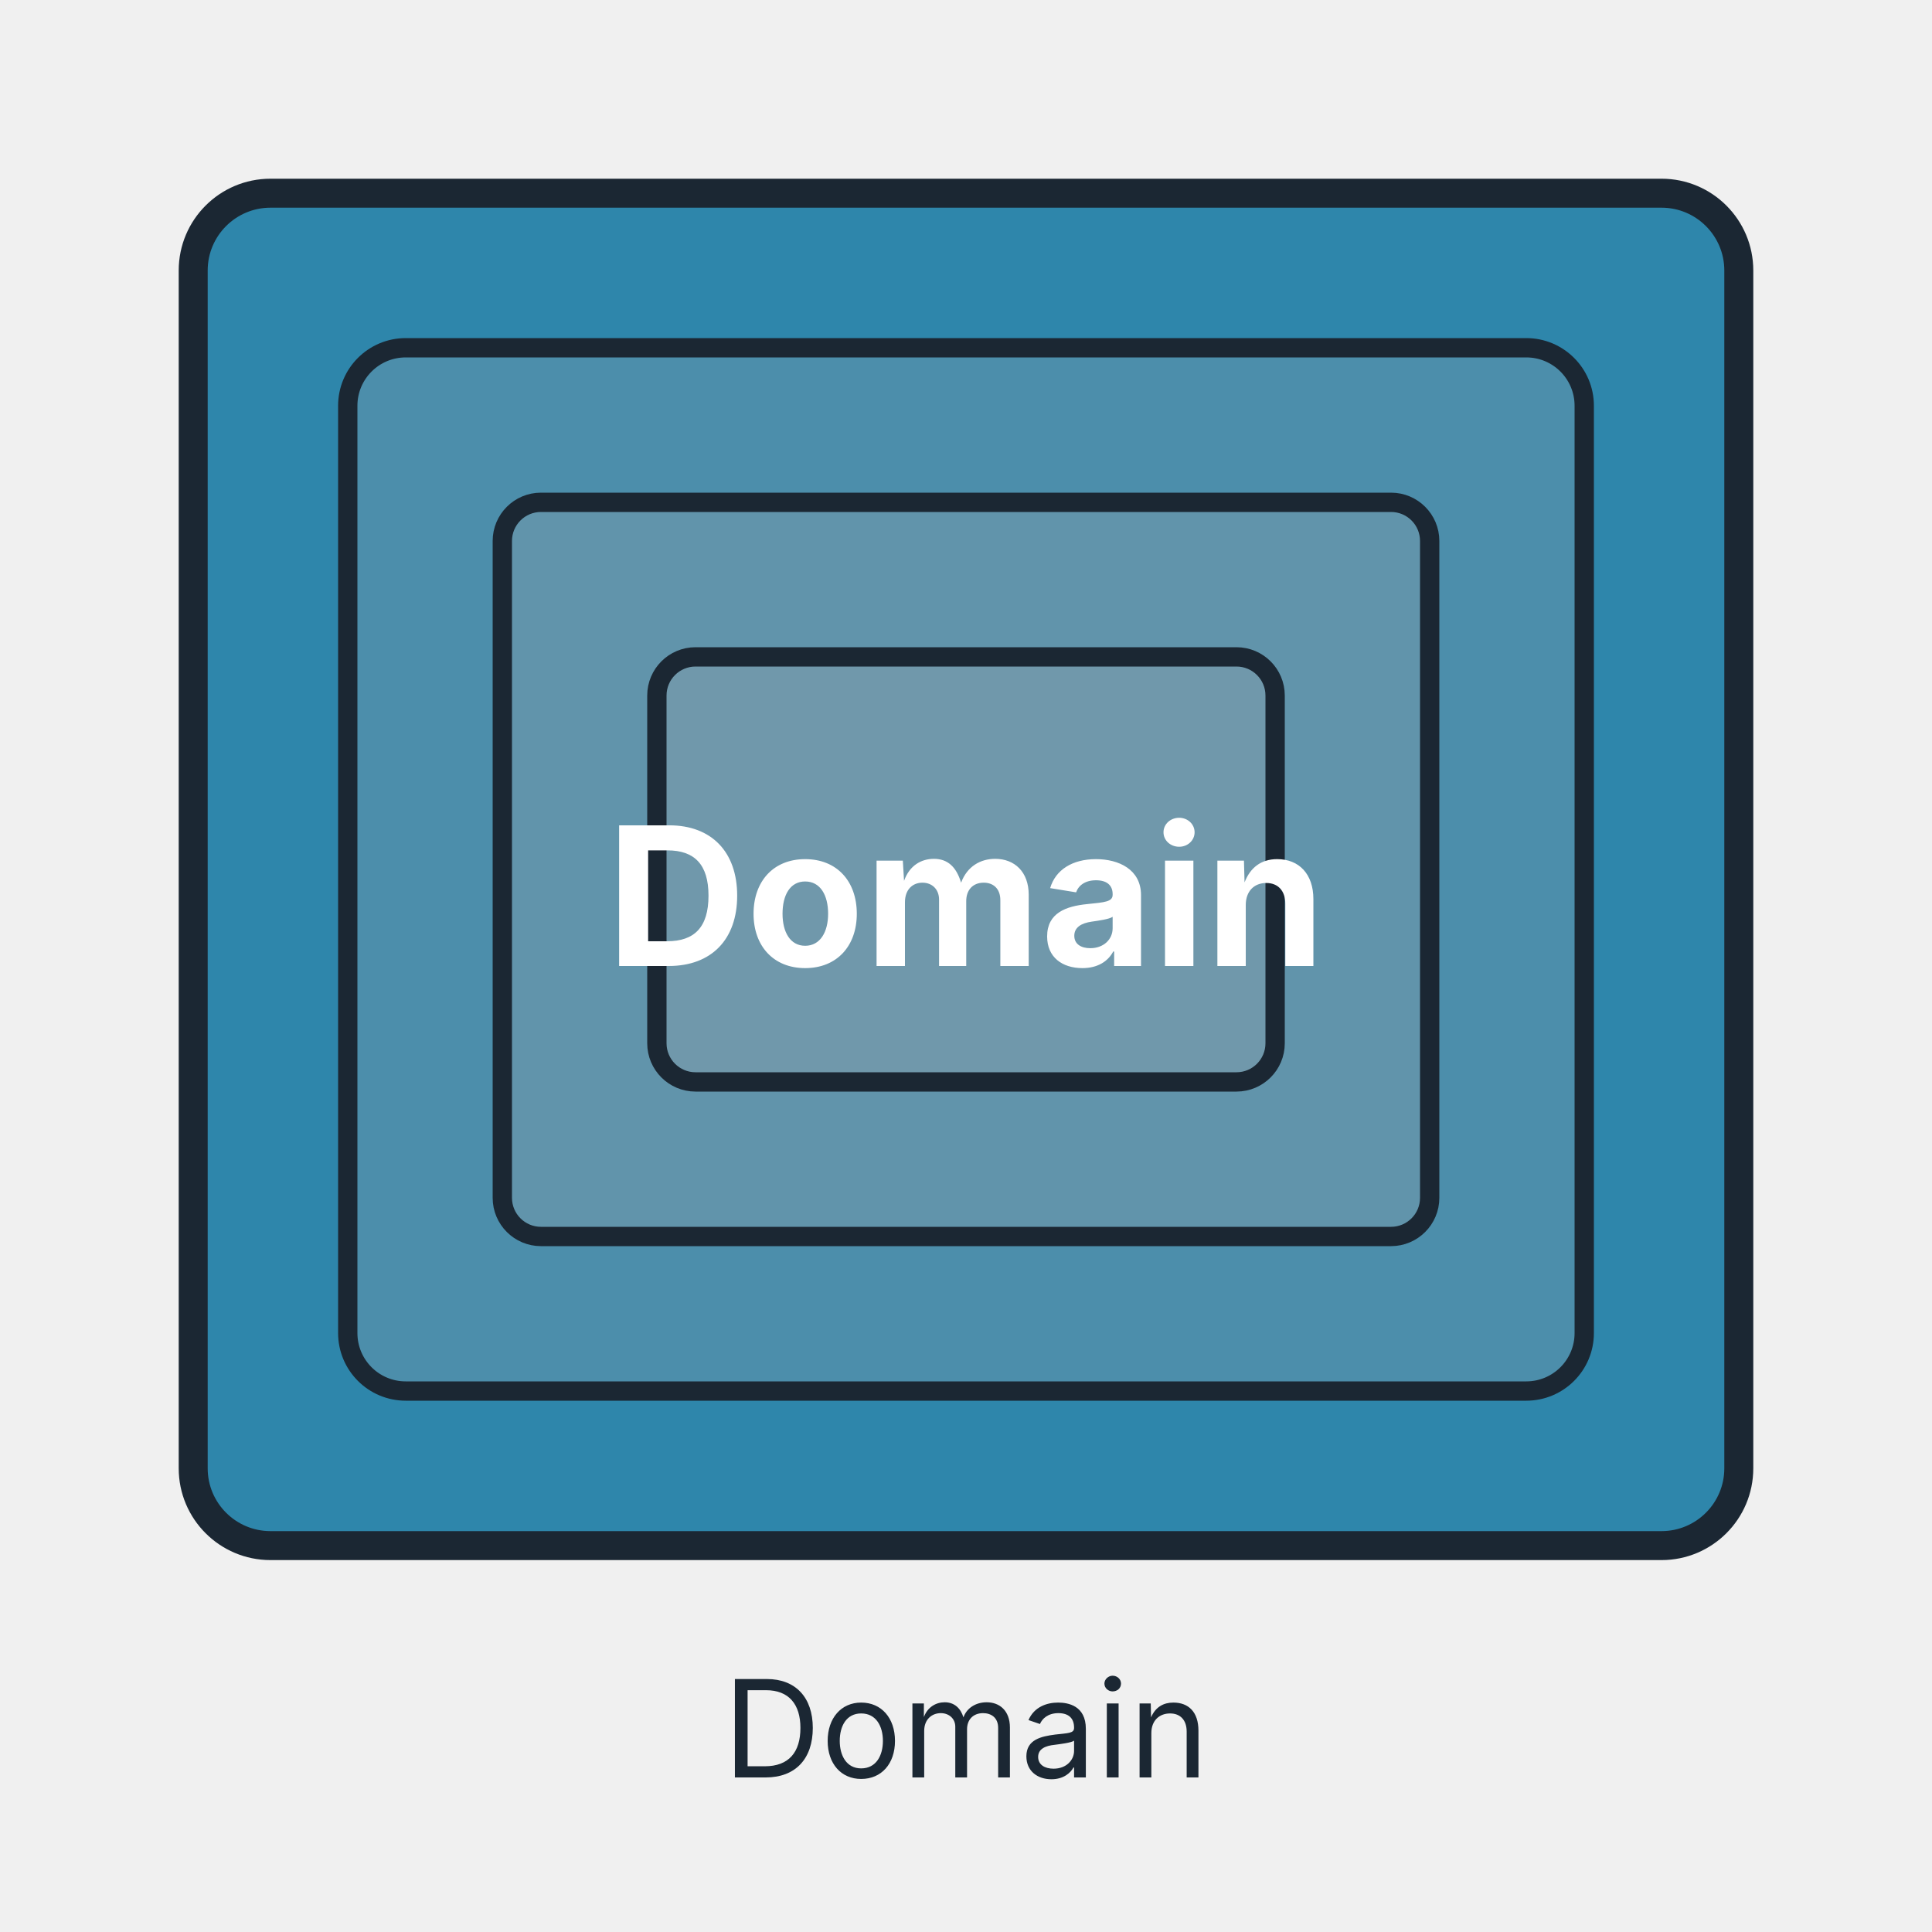
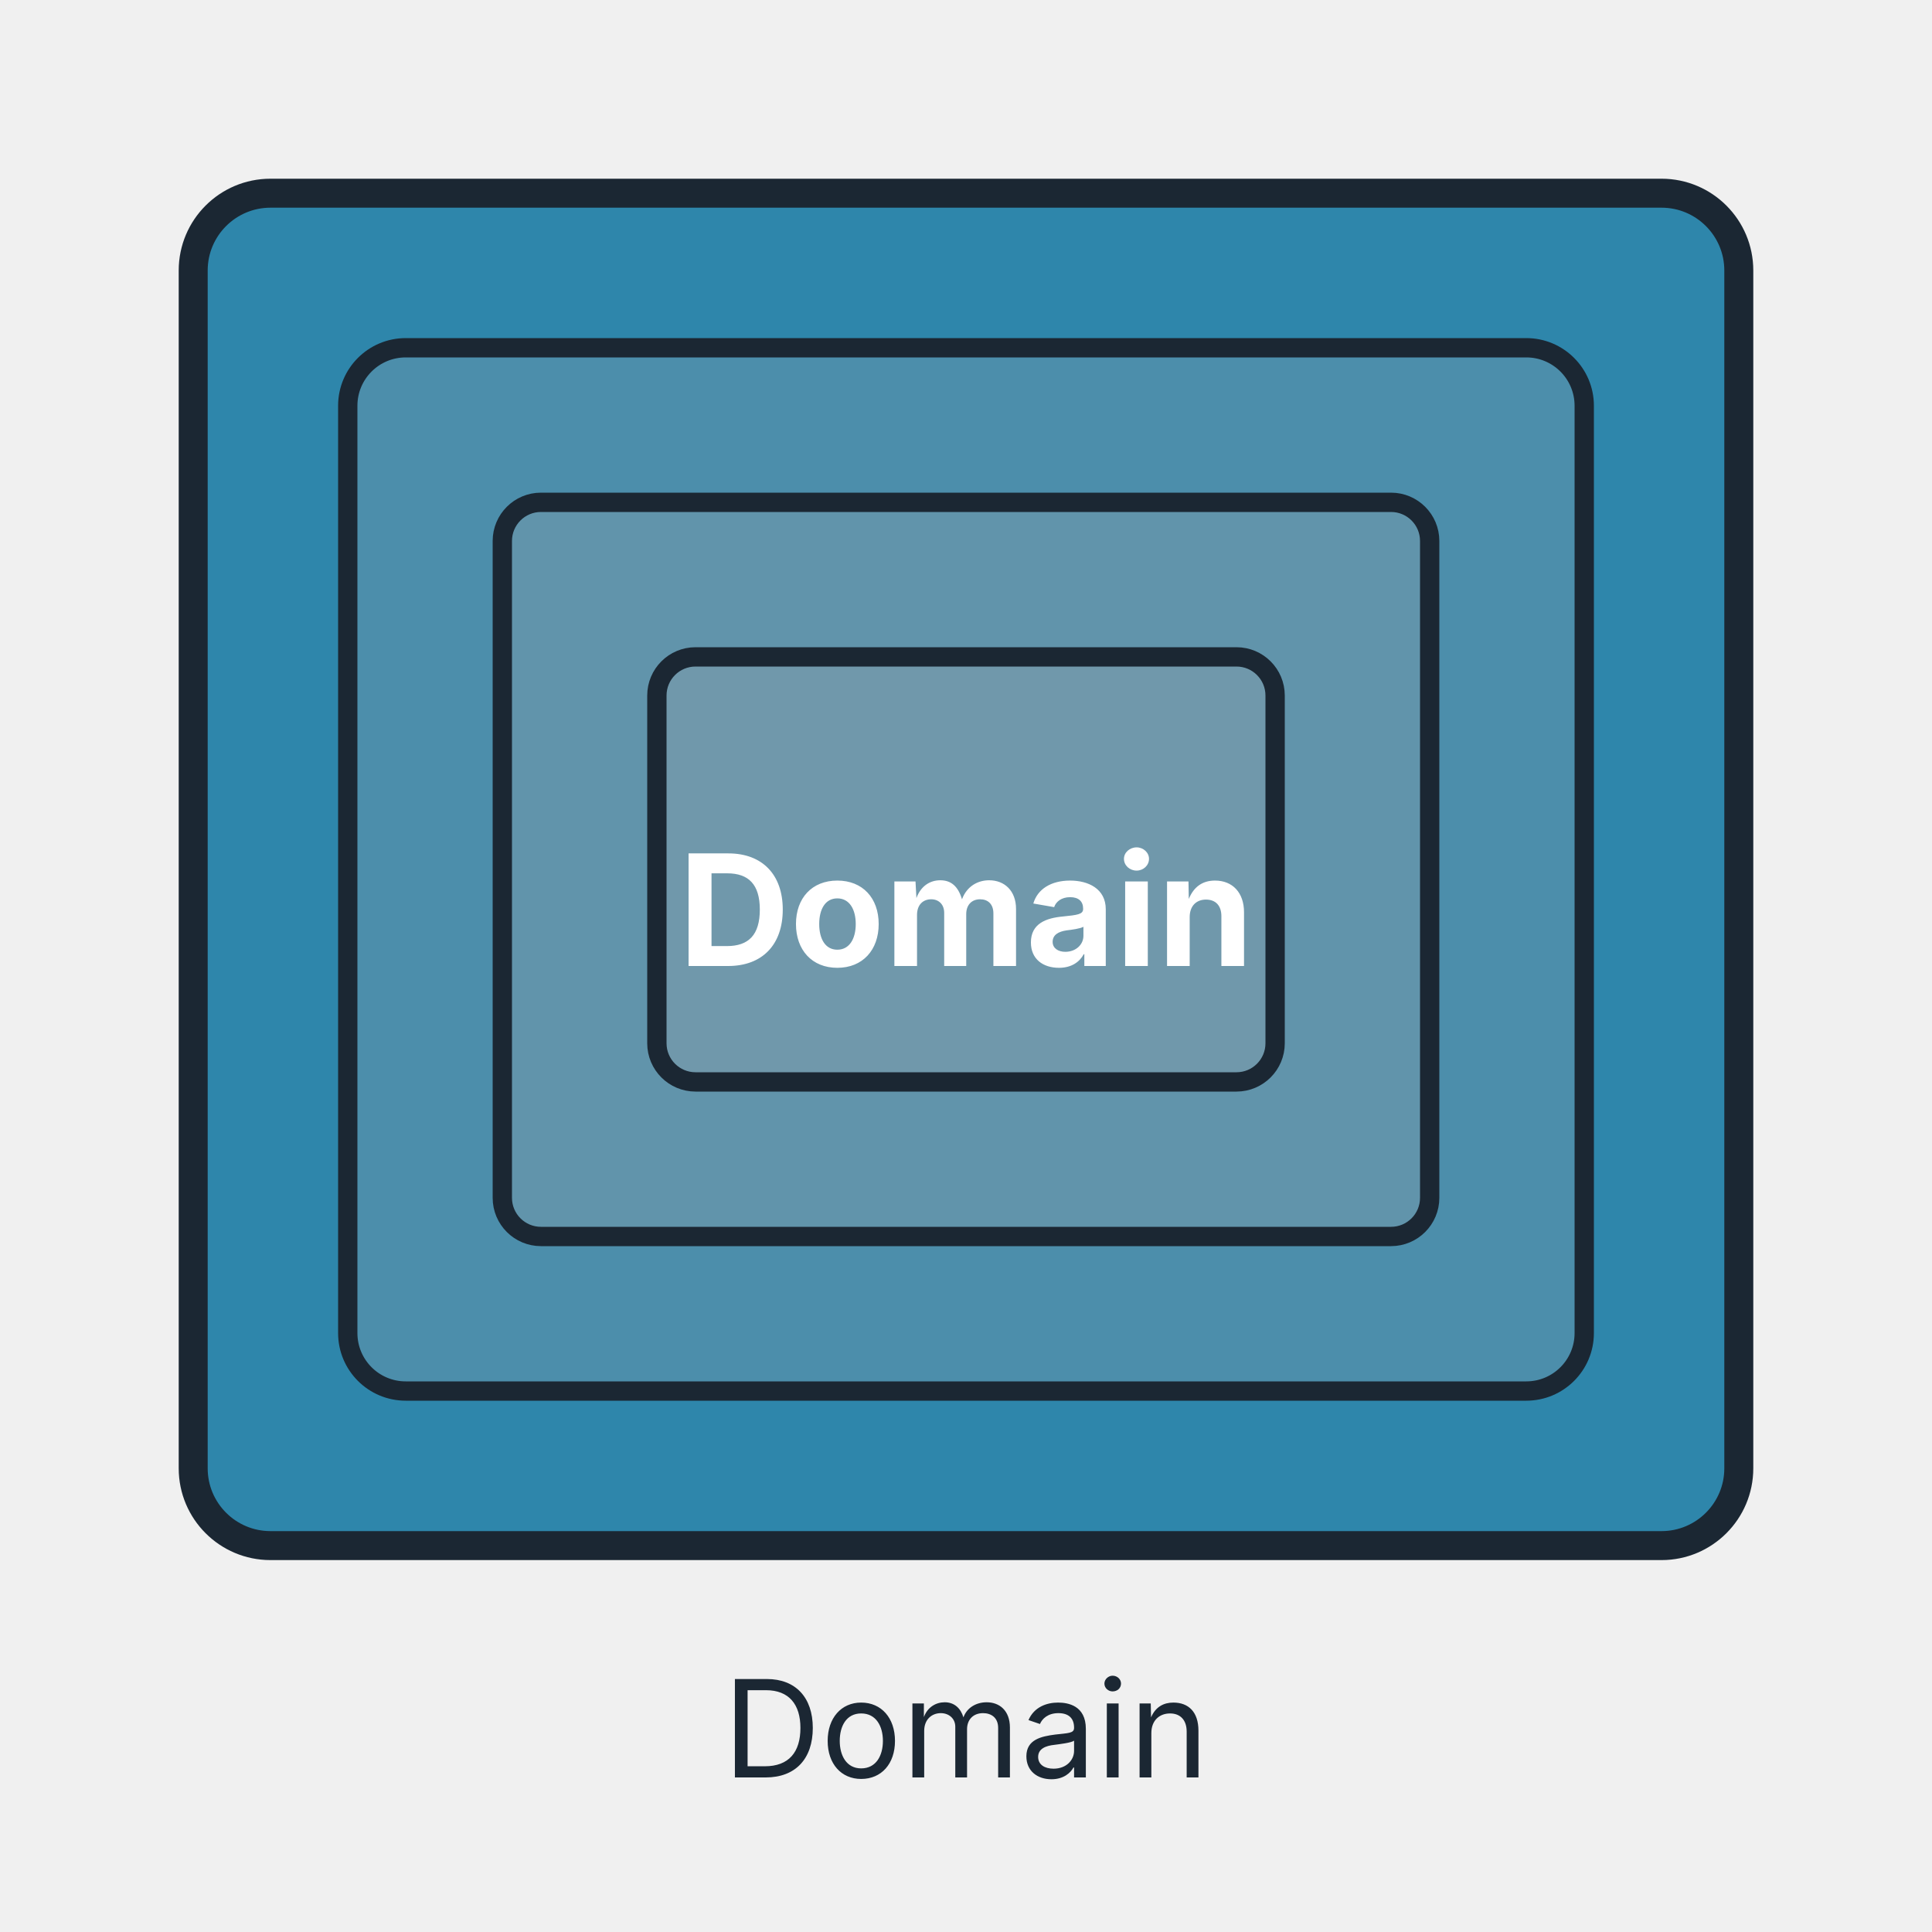
<svg xmlns="http://www.w3.org/2000/svg" viewBox="0 0 100 100" width="100" height="100" class="pp-icon pp-nomenclature" role="img" aria-labelledby="t-rank_domain d-rank_domain" data-license="CC-BY-4.0" data-copyright="ZengZichao">
  <g id="layer-body" data-name="body">
    <rect x="10" y="10" width="80" height="70" rx="4" fill="#2E86AB" stroke="#1B2733" stroke-width="1.5" data-pp="bacteria" />
    <rect x="18" y="18" width="64" height="54" rx="3" fill="#93A0AC" stroke="#1B2733" stroke-width="1" data-pp="muted" fill-opacity="0.3" />
    <rect x="26" y="26" width="48" height="38" rx="2" fill="#93A0AC" stroke="#1B2733" stroke-width="1" data-pp="muted" fill-opacity="0.3" />
    <rect x="34" y="34" width="32" height="22" rx="2" fill="#93A0AC" stroke="#1B2733" stroke-width="1" data-pp="muted" fill-opacity="0.3" />
-     <text x="50" y="50" text-anchor="middle" font-size="10" font-family="Inter,Helvetica,Arial,sans-serif" fill="#FFFFFF" data-pp="white" font-weight="bold">Domain</text>
+     <text x="50" y="50" text-anchor="middle" font-size="8" font-family="Inter,Helvetica,Arial,sans-serif" fill="#FFFFFF" data-pp="white" font-weight="bold">Domain</text>
    <line x1="14" y1="14" x2="14" y2="76" stroke="#2E86AB" stroke-width="1" data-pp="bacteria" stroke-linecap="round" />
  </g>
  <g id="layer-annotation" data-name="annotation">
    <text x="50" y="92" text-anchor="middle" font-size="7" font-family="Inter,Helvetica,Arial,sans-serif" fill="#1B2733" data-pp="ink">Domain</text>
  </g>
</svg>
